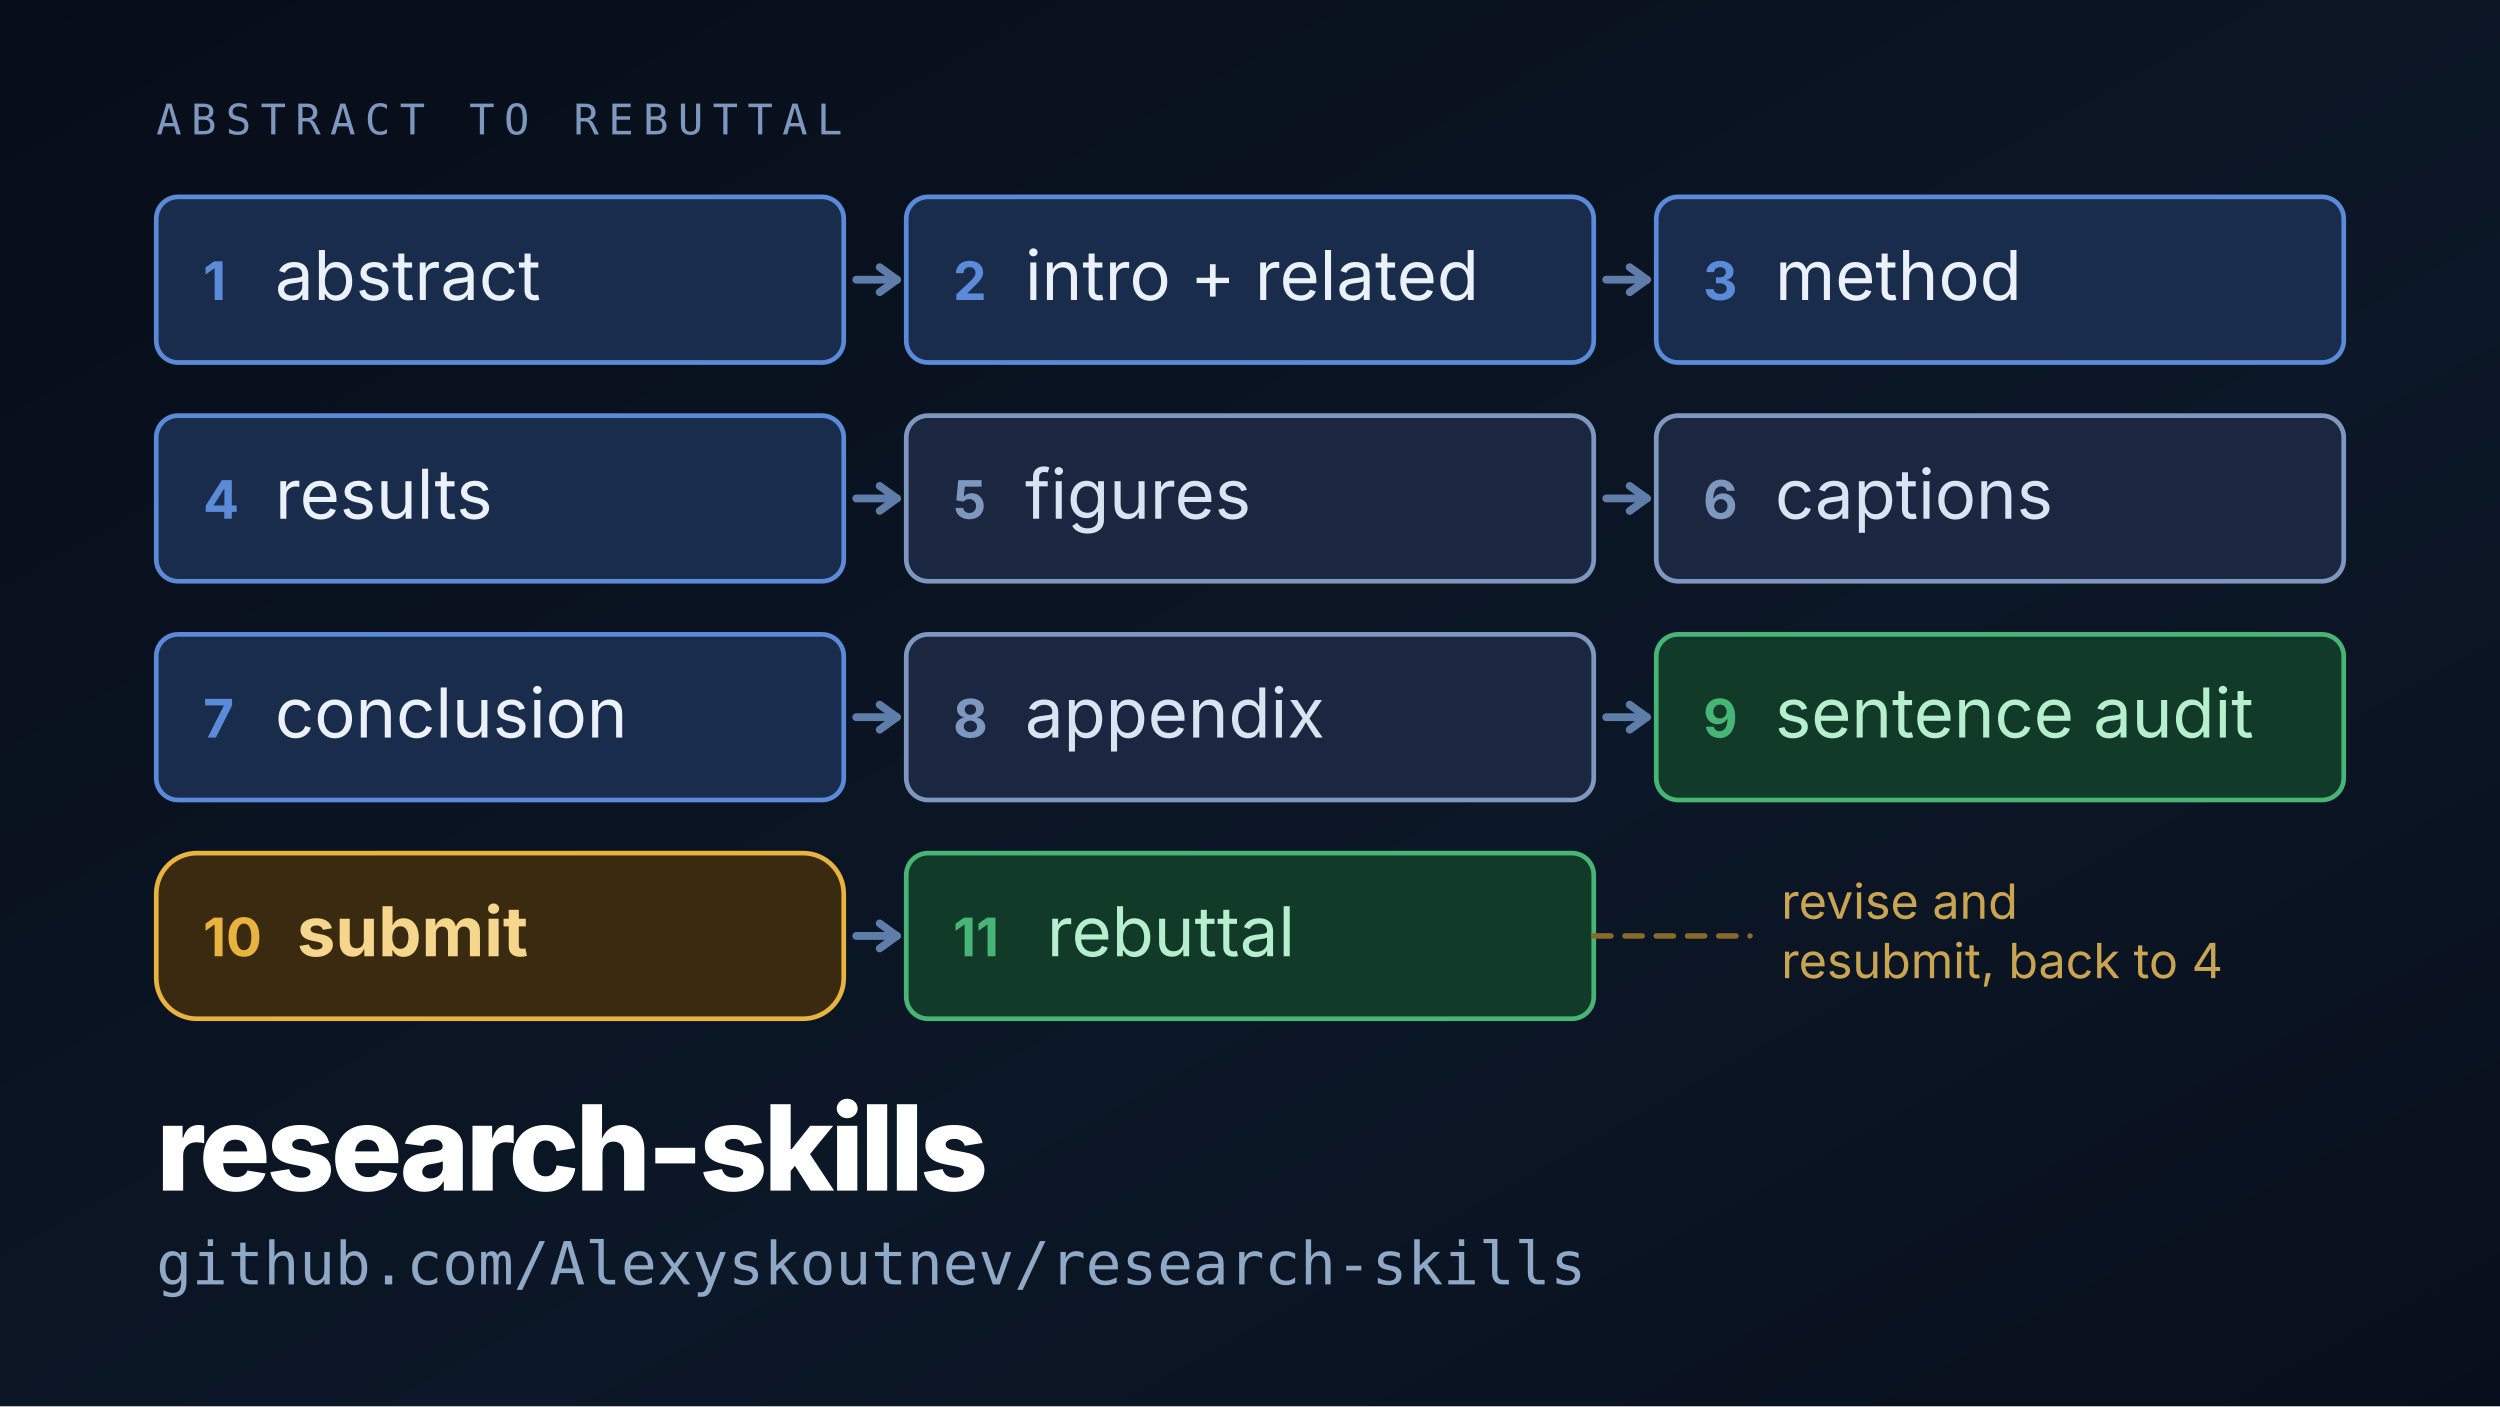
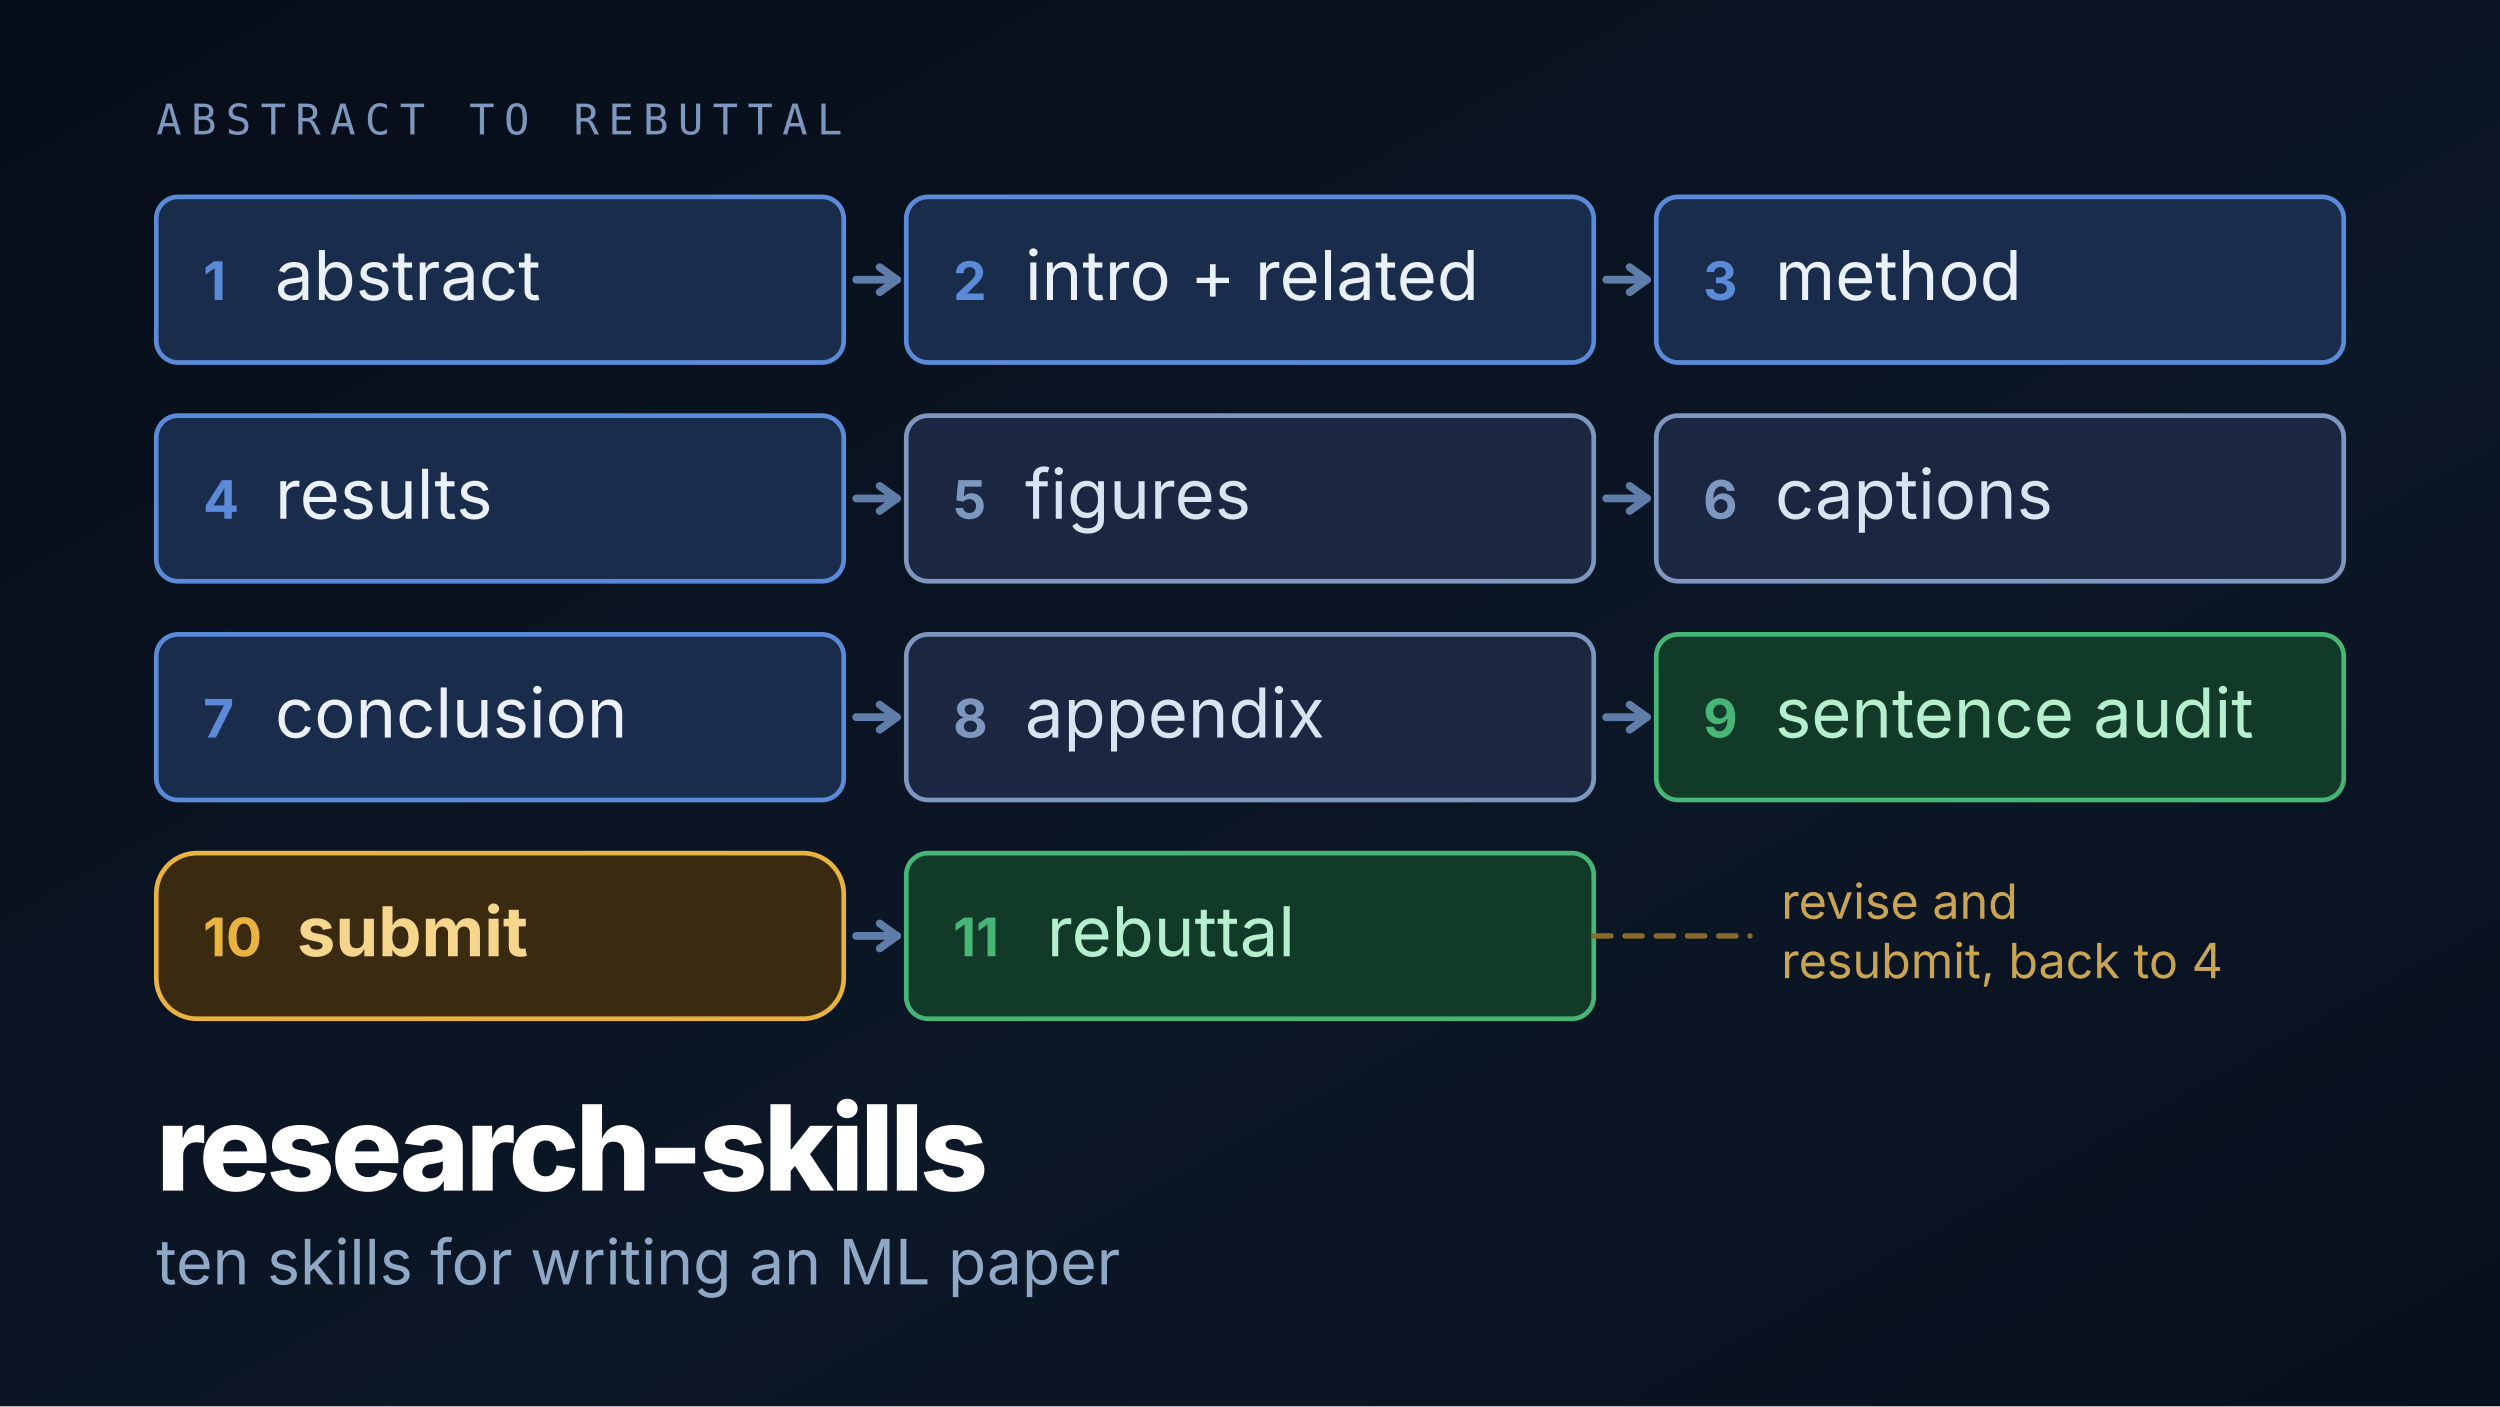
<svg xmlns="http://www.w3.org/2000/svg" viewBox="0 0 1600 900" width="1600" height="900" role="img" aria-label="research-skills lifecycle, eleven steps from abstract to rebuttal">
  <defs>
    <linearGradient id="bg" x1="0" y1="0" x2="1" y2="1">
      <stop offset="0%" stop-color="#070D18" />
      <stop offset="60%" stop-color="#0C1727" />
      <stop offset="100%" stop-color="#080F1C" />
    </linearGradient>
  </defs>
  <rect width="1600" height="900" fill="url(#bg)" />
  <g font-family="-apple-system, BlinkMacSystemFont, 'Segoe UI', Inter, Helvetica, Arial, sans-serif">
    <text x="100" y="86" font-family="ui-monospace, SFMono-Regular, Menlo, Consolas, monospace" font-size="27" letter-spacing="6" fill="#7E97BE">ABSTRACT TO REBUTTAL</text>
    <g transform="translate(100,126)">
      <rect width="440" height="106" rx="14" fill="#1A2C4C" stroke="#5A8AD8" stroke-width="3" />
      <text x="30" y="66" font-size="34" font-weight="700" fill="#5A8AD8">1</text>
      <text x="76" y="66" font-size="44" fill="#EAF1FA">abstract</text>
    </g>
    <g transform="translate(580,126)">
      <rect width="440" height="106" rx="14" fill="#1A2C4C" stroke="#5A8AD8" stroke-width="3" />
      <text x="30" y="66" font-size="34" font-weight="700" fill="#5A8AD8">2</text>
      <text x="76" y="66" font-size="44" fill="#EAF1FA">intro + related</text>
    </g>
    <g transform="translate(1060,126)">
      <rect width="440" height="106" rx="14" fill="#1A2C4C" stroke="#5A8AD8" stroke-width="3" />
      <text x="30" y="66" font-size="34" font-weight="700" fill="#5A8AD8">3</text>
      <text x="76" y="66" font-size="44" fill="#EAF1FA">method</text>
    </g>
    <g transform="translate(100,266)">
      <rect width="440" height="106" rx="14" fill="#1A2C4C" stroke="#5A8AD8" stroke-width="3" />
      <text x="30" y="66" font-size="34" font-weight="700" fill="#5A8AD8">4</text>
      <text x="76" y="66" font-size="44" fill="#EAF1FA">results</text>
    </g>
    <g transform="translate(580,266)">
      <rect width="440" height="106" rx="14" fill="#1B2740" stroke="#7E97BE" stroke-width="3" />
      <text x="30" y="66" font-size="34" font-weight="700" fill="#7E97BE">5</text>
      <text x="76" y="66" font-size="44" fill="#D8E4F2">figures</text>
    </g>
    <g transform="translate(1060,266)">
      <rect width="440" height="106" rx="14" fill="#1B2740" stroke="#7E97BE" stroke-width="3" />
      <text x="30" y="66" font-size="34" font-weight="700" fill="#7E97BE">6</text>
      <text x="76" y="66" font-size="44" fill="#D8E4F2">captions</text>
    </g>
    <g transform="translate(100,406)">
      <rect width="440" height="106" rx="14" fill="#1A2C4C" stroke="#5A8AD8" stroke-width="3" />
      <text x="30" y="66" font-size="34" font-weight="700" fill="#5A8AD8">7</text>
      <text x="76" y="66" font-size="44" fill="#EAF1FA">conclusion</text>
    </g>
    <g transform="translate(580,406)">
      <rect width="440" height="106" rx="14" fill="#1B2740" stroke="#7E97BE" stroke-width="3" />
      <text x="30" y="66" font-size="34" font-weight="700" fill="#7E97BE">8</text>
      <text x="76" y="66" font-size="44" fill="#D8E4F2">appendix</text>
    </g>
    <g transform="translate(1060,406)">
      <rect width="440" height="106" rx="14" fill="#123A28" stroke="#46B575" stroke-width="3" />
      <text x="30" y="66" font-size="34" font-weight="700" fill="#46B575">9</text>
      <text x="76" y="66" font-size="44" fill="#B6EFCE">sentence audit</text>
    </g>
    <g transform="translate(100,546)">
      <rect width="440" height="106" rx="26" fill="#3A2A10" stroke="#E8B33E" stroke-width="3" />
      <text x="30" y="66" font-size="34" font-weight="700" fill="#E8B33E">10</text>
      <text x="90" y="66" font-size="44" font-weight="700" fill="#F5D68C">submit</text>
    </g>
    <g transform="translate(580,546)">
      <rect width="440" height="106" rx="14" fill="#123A28" stroke="#46B575" stroke-width="3" />
      <text x="30" y="66" font-size="34" font-weight="700" fill="#46B575">11</text>
      <text x="90" y="66" font-size="44" fill="#B6EFCE">rebuttal</text>
    </g>
    <g stroke="#8A6A2A" stroke-width="3.5" fill="none" stroke-dasharray="11 9" stroke-linecap="round">
      <path d="M 1020 599 L 1120 599" />
    </g>
    <text x="1140" y="588" font-size="31" fill="#C9A552">revise and</text>
    <text x="1140" y="626" font-size="31" fill="#C9A552">resubmit, back to 4</text>
    <g stroke="#5E7DA8" stroke-width="5" fill="none" stroke-linecap="round">
      <path d="M 548 179 L 574 179" />
      <path d="M 574 179 L 563 171" />
      <path d="M 574 179 L 563 187" />
      <path d="M 1028 179 L 1054 179" />
      <path d="M 1054 179 L 1043 171" />
      <path d="M 1054 179 L 1043 187" />
      <path d="M 548 319 L 574 319" />
      <path d="M 574 319 L 563 311" />
      <path d="M 574 319 L 563 327" />
      <path d="M 1028 319 L 1054 319" />
      <path d="M 1054 319 L 1043 311" />
      <path d="M 1054 319 L 1043 327" />
      <path d="M 548 459 L 574 459" />
      <path d="M 574 459 L 563 451" />
      <path d="M 574 459 L 563 467" />
      <path d="M 1028 459 L 1054 459" />
      <path d="M 1054 459 L 1043 451" />
      <path d="M 1054 459 L 1043 467" />
      <path d="M 548 599 L 574 599" />
      <path d="M 574 599 L 563 591" />
      <path d="M 574 599 L 563 607" />
    </g>
    <text x="100" y="762" font-size="76" font-weight="800" letter-spacing="-2.4" fill="#FFFFFF">research-skills</text>
-     <text x="100" y="822" font-family="ui-monospace, SFMono-Regular, Menlo, Consolas, monospace" font-size="38" fill="#8FA8C6">github.com/Alexyskoutnev/research-skills</text>
+     <text x="100" y="822" font-size="40" fill="#8FA8C6">ten skills for writing an ML paper</text>
  </g>
</svg>
